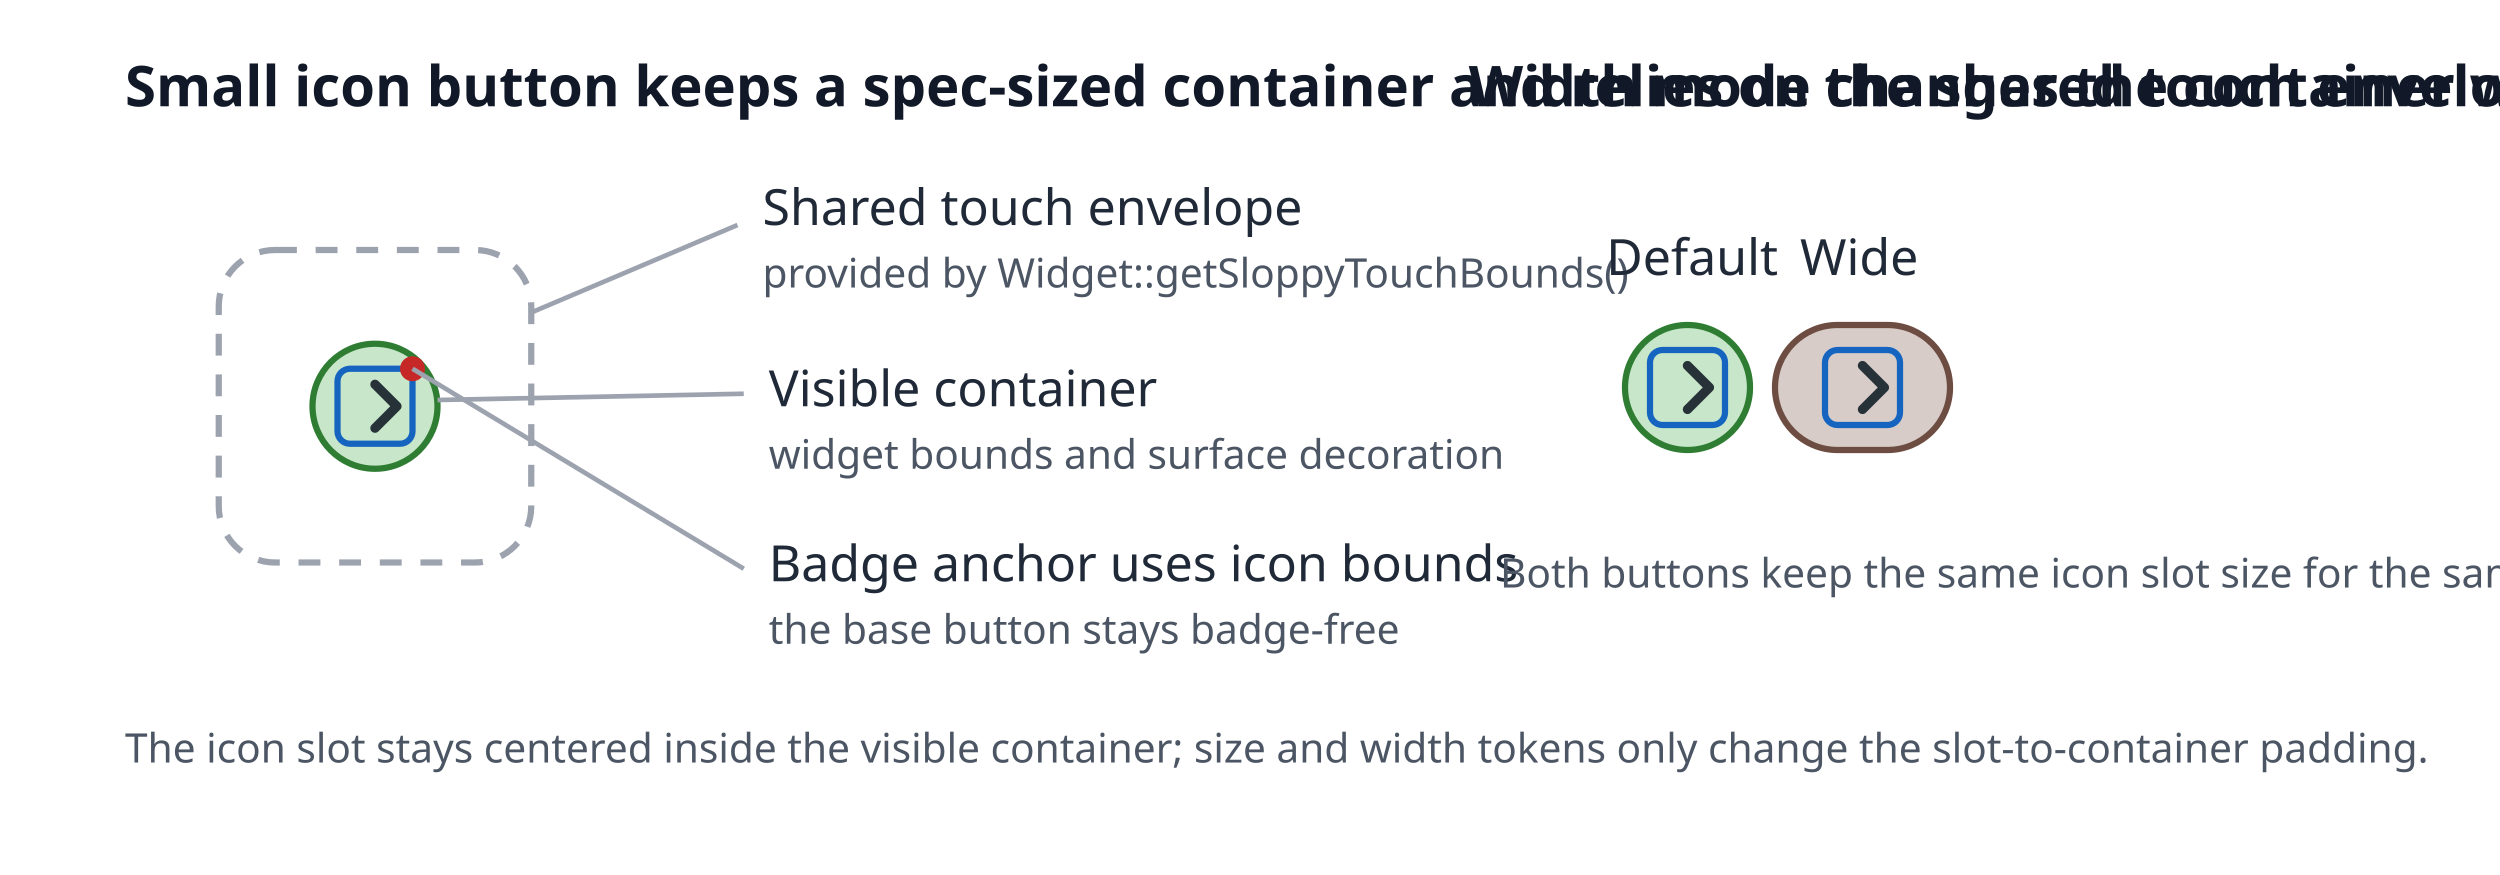
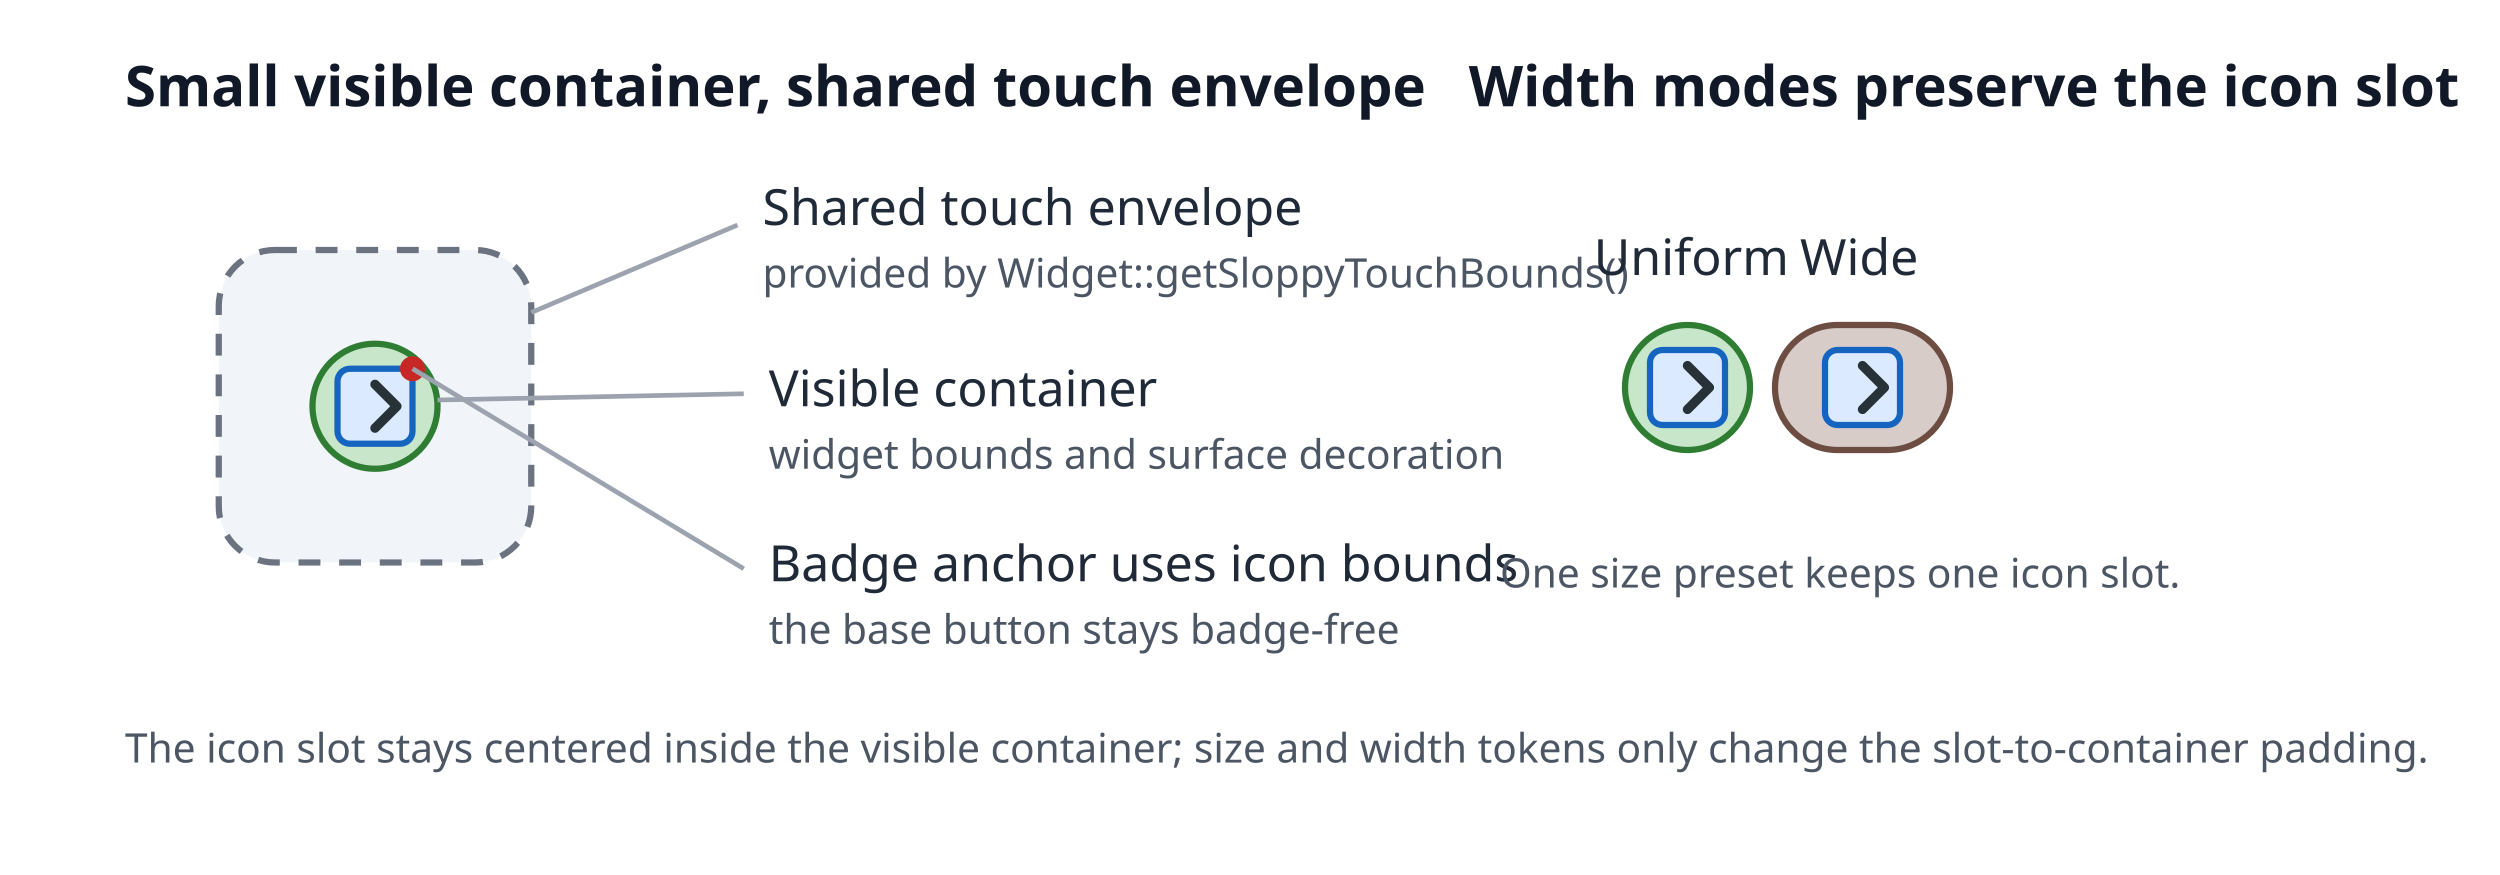
<svg xmlns="http://www.w3.org/2000/svg" width="800" height="280" viewBox="0 0 800 280">
  <rect width="800" height="280" fill="#ffffff" />
  <style>
    .label { font: 16px sans-serif; fill: #1f2937; }
    .small { font: 13px sans-serif; fill: #4b5563; }
    .title { font: 18px sans-serif; font-weight: 600; fill: #111827; }
-     .touch { fill: none; stroke: #9ca3af; stroke-width: 2; stroke-dasharray: 7 6; }
+     .touch { fill: #f1f5f9; stroke: #6b7280; stroke-width: 2; stroke-dasharray: 7 6; }
    .container { fill: #c8e6c9; stroke: #2e7d32; stroke-width: 2; }
    .wide { fill: #d7ccc8; stroke: #6d4c41; stroke-width: 2; }
    .icon { fill: #263238; }
-     .icon-bounds { fill: none; stroke: #1565c0; stroke-width: 2; }
+     .icon-bounds { fill: #dbeafe; stroke: #1565c0; stroke-width: 2; }
    .anchor { fill: #c62828; }
    .guide { stroke: #9ca3af; stroke-width: 1.5; }
  </style>
-   <text x="40" y="34" class="title">Small icon button keeps a spec-sized container and relies on the shared touch envelope</text>
-   <rect x="70" y="80" width="100" height="100" rx="18" ry="18" class="touch" />
+   <text x="40" y="34" class="title">Small visible container, shared touch envelope</text>
+   <rect x="70" y="80" width="100" height="100" rx="18" ry="18" class="touch" fill="#f1f5f9" stroke="#6b7280" stroke-width="2" stroke-dasharray="7 6" />
  <rect x="100" y="110" width="40" height="40" rx="20" ry="20" class="container" />
-   <rect x="108" y="118" width="24" height="24" rx="4" ry="4" class="icon-bounds" />
+   <rect x="108" y="118" width="24" height="24" rx="4" ry="4" class="icon-bounds" fill="#dbeafe" stroke="#1565c0" stroke-width="2" />
  <path d="M120 123 l7 7 l-7 7" fill="none" stroke="#263238" stroke-width="3" stroke-linecap="round" stroke-linejoin="round" />
  <circle cx="132" cy="118" r="4" class="anchor" />
  <line x1="170" y1="100" x2="236" y2="72" class="guide" />
  <text x="244" y="72" class="label">Shared touch envelope</text>
  <text x="244" y="92" class="small">provided by Widget::getSloppyTouchBounds()</text>
  <line x1="140" y1="128" x2="238" y2="126" class="guide" />
  <text x="246" y="130" class="label">Visible container</text>
  <text x="246" y="150" class="small">widget bounds and surface decoration</text>
  <line x1="132" y1="118" x2="238" y2="182" class="guide" />
  <text x="246" y="186" class="label">Badge anchor uses icon bounds</text>
  <text x="246" y="206" class="small">the base button stays badge-free</text>
  <text x="40" y="244" class="small">The icon slot stays centered inside the visible container; size and width tokens only change the slot-to-container padding.</text>
-   <text x="470" y="34" class="title">Width mode changes the container width, not the icon slot</text>
+   <text x="470" y="34" class="title">Width modes preserve the icon slot</text>
  <rect x="520" y="104" width="40" height="40" rx="20" ry="20" class="container" />
  <rect x="568" y="104" width="56" height="40" rx="20" ry="20" class="wide" />
-   <rect x="528" y="112" width="24" height="24" rx="4" ry="4" class="icon-bounds" />
-   <rect x="584" y="112" width="24" height="24" rx="4" ry="4" class="icon-bounds" />
+   <rect x="528" y="112" width="24" height="24" rx="4" ry="4" class="icon-bounds" fill="#dbeafe" stroke="#1565c0" stroke-width="2" />
+   <rect x="584" y="112" width="24" height="24" rx="4" ry="4" class="icon-bounds" fill="#dbeafe" stroke="#1565c0" stroke-width="2" />
  <path d="M540 117 l7 7 l-7 7" fill="none" stroke="#263238" stroke-width="3" stroke-linecap="round" stroke-linejoin="round" />
  <path d="M596 117 l7 7 l-7 7" fill="none" stroke="#263238" stroke-width="3" stroke-linecap="round" stroke-linejoin="round" />
-   <text x="514" y="88" class="label">Default</text>
+   <text x="510" y="88" class="label">Uniform</text>
  <text x="576" y="88" class="label">Wide</text>
-   <text x="480" y="188" class="small">Both buttons keep the same icon slot size for the same size preset.</text>
+   <text x="480" y="188" class="small">One size preset keeps one icon slot.</text>
</svg>
